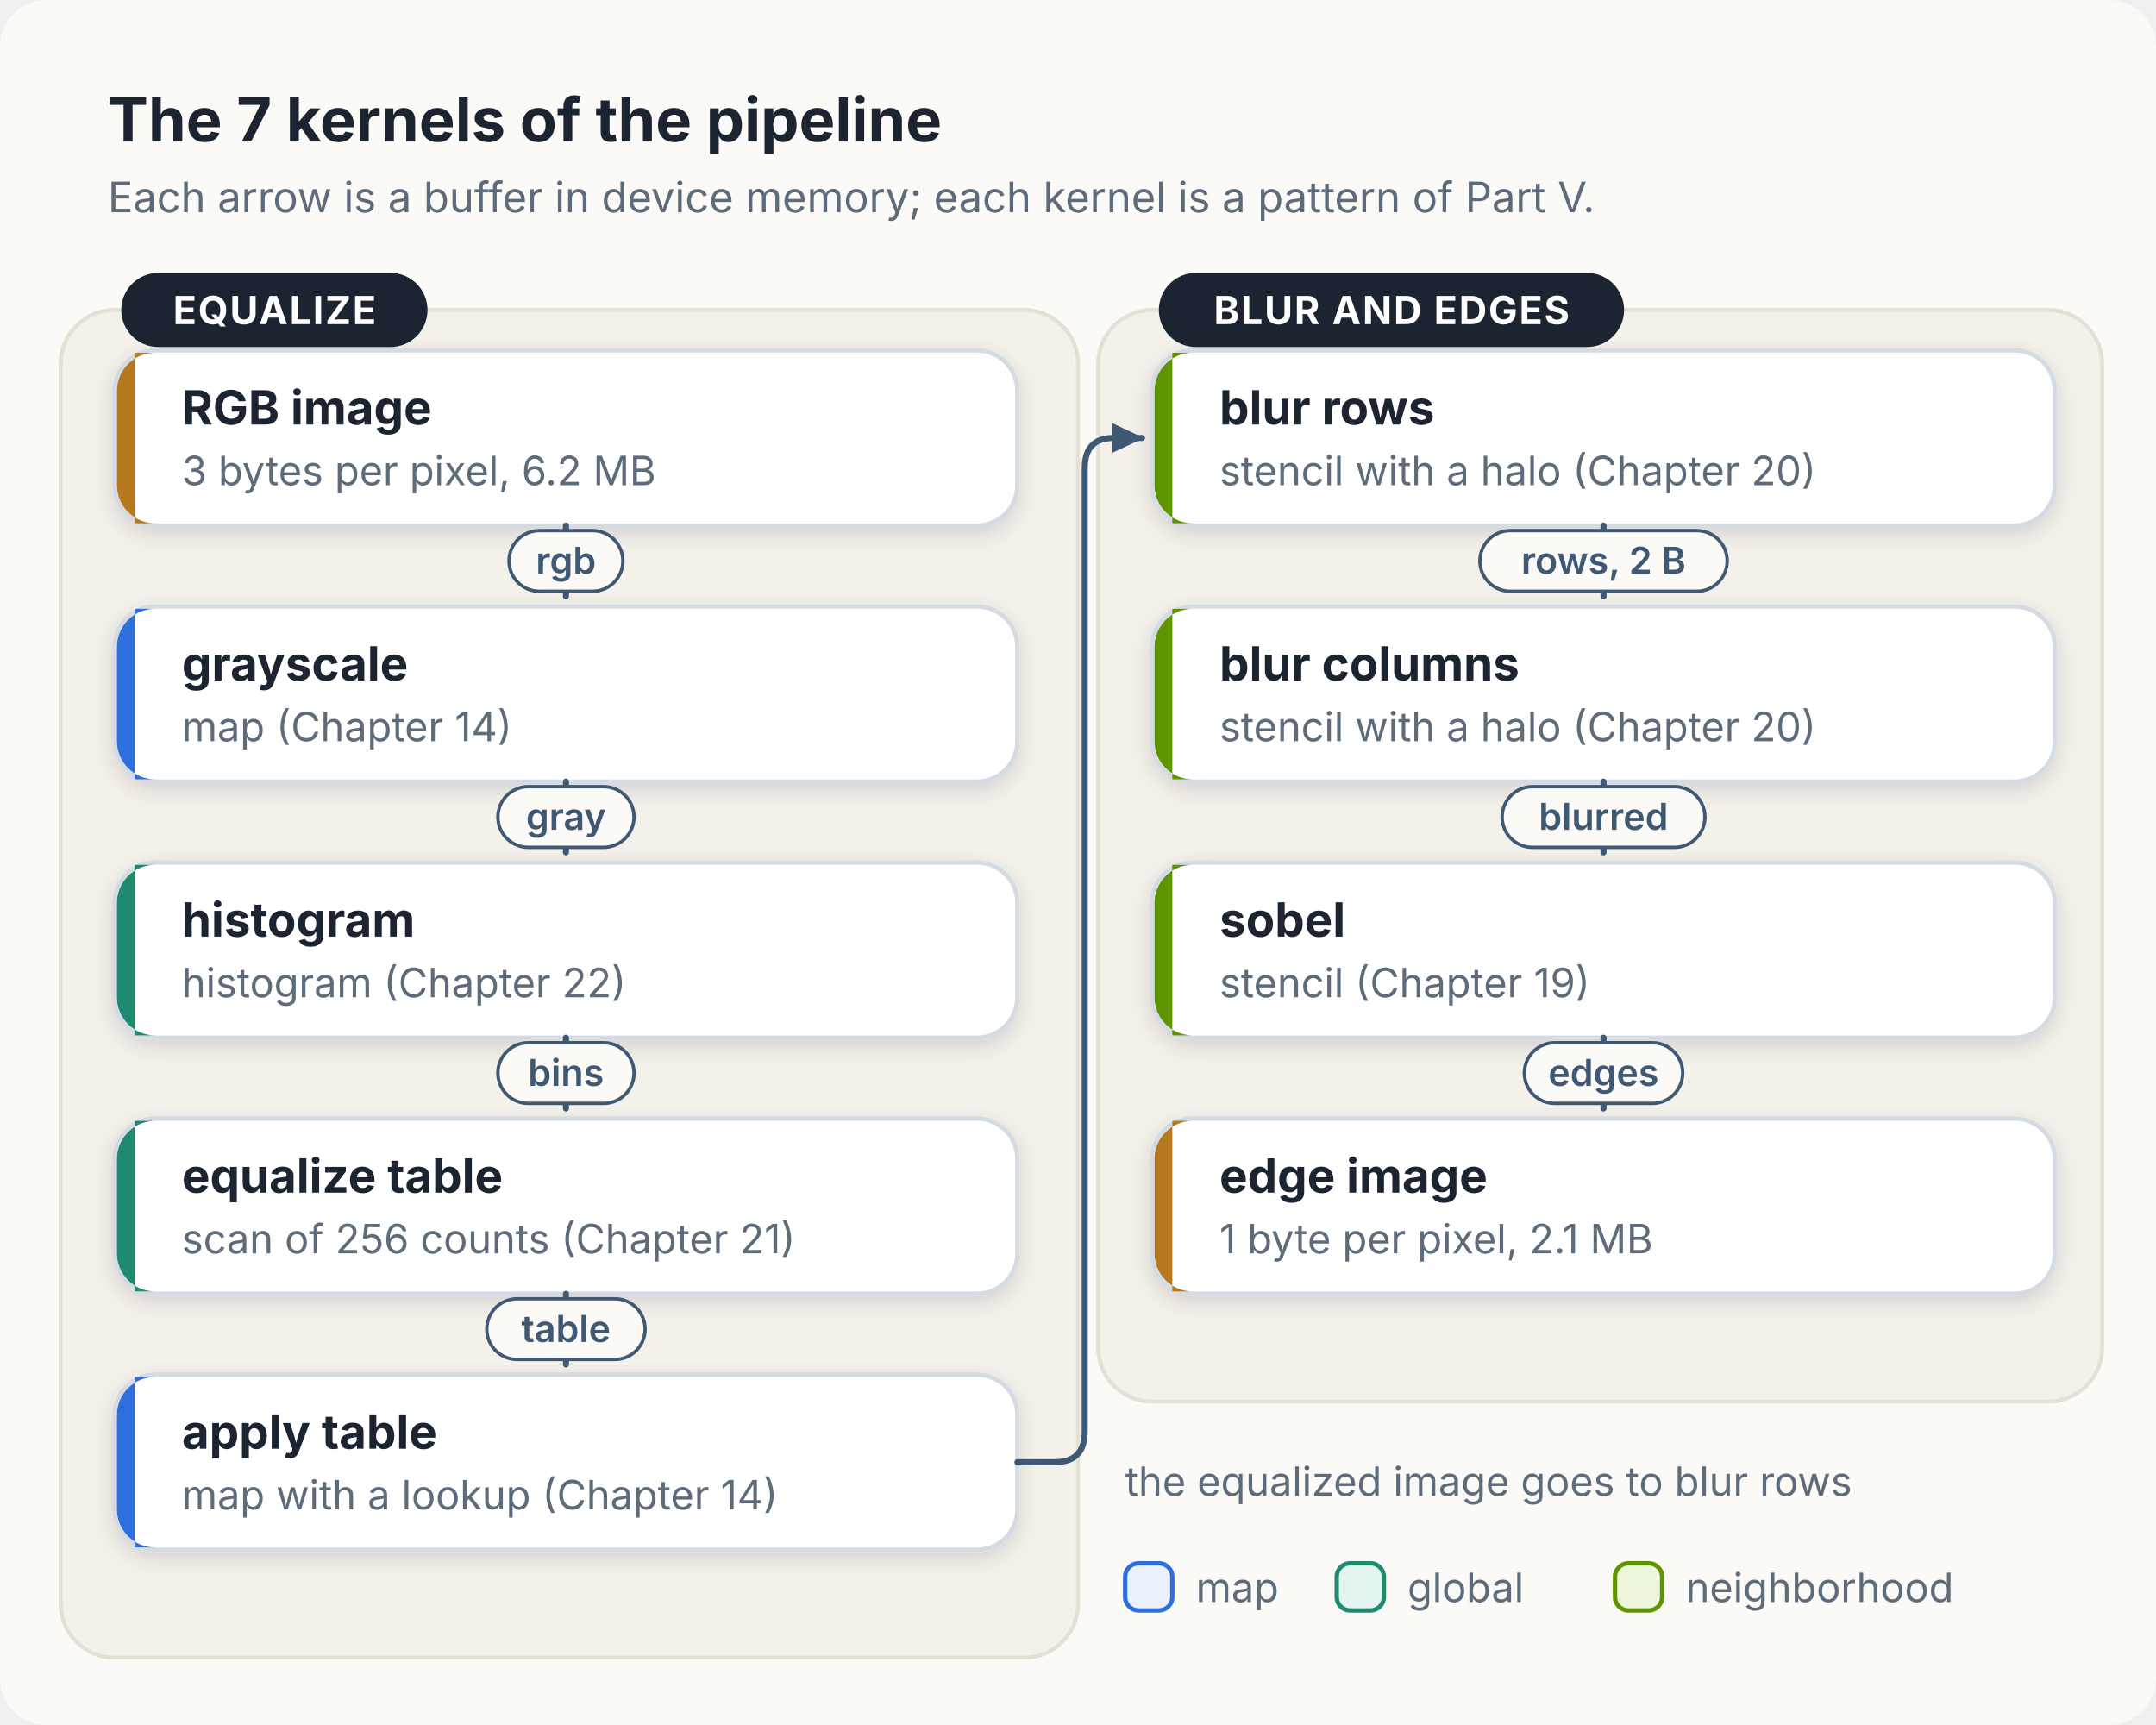
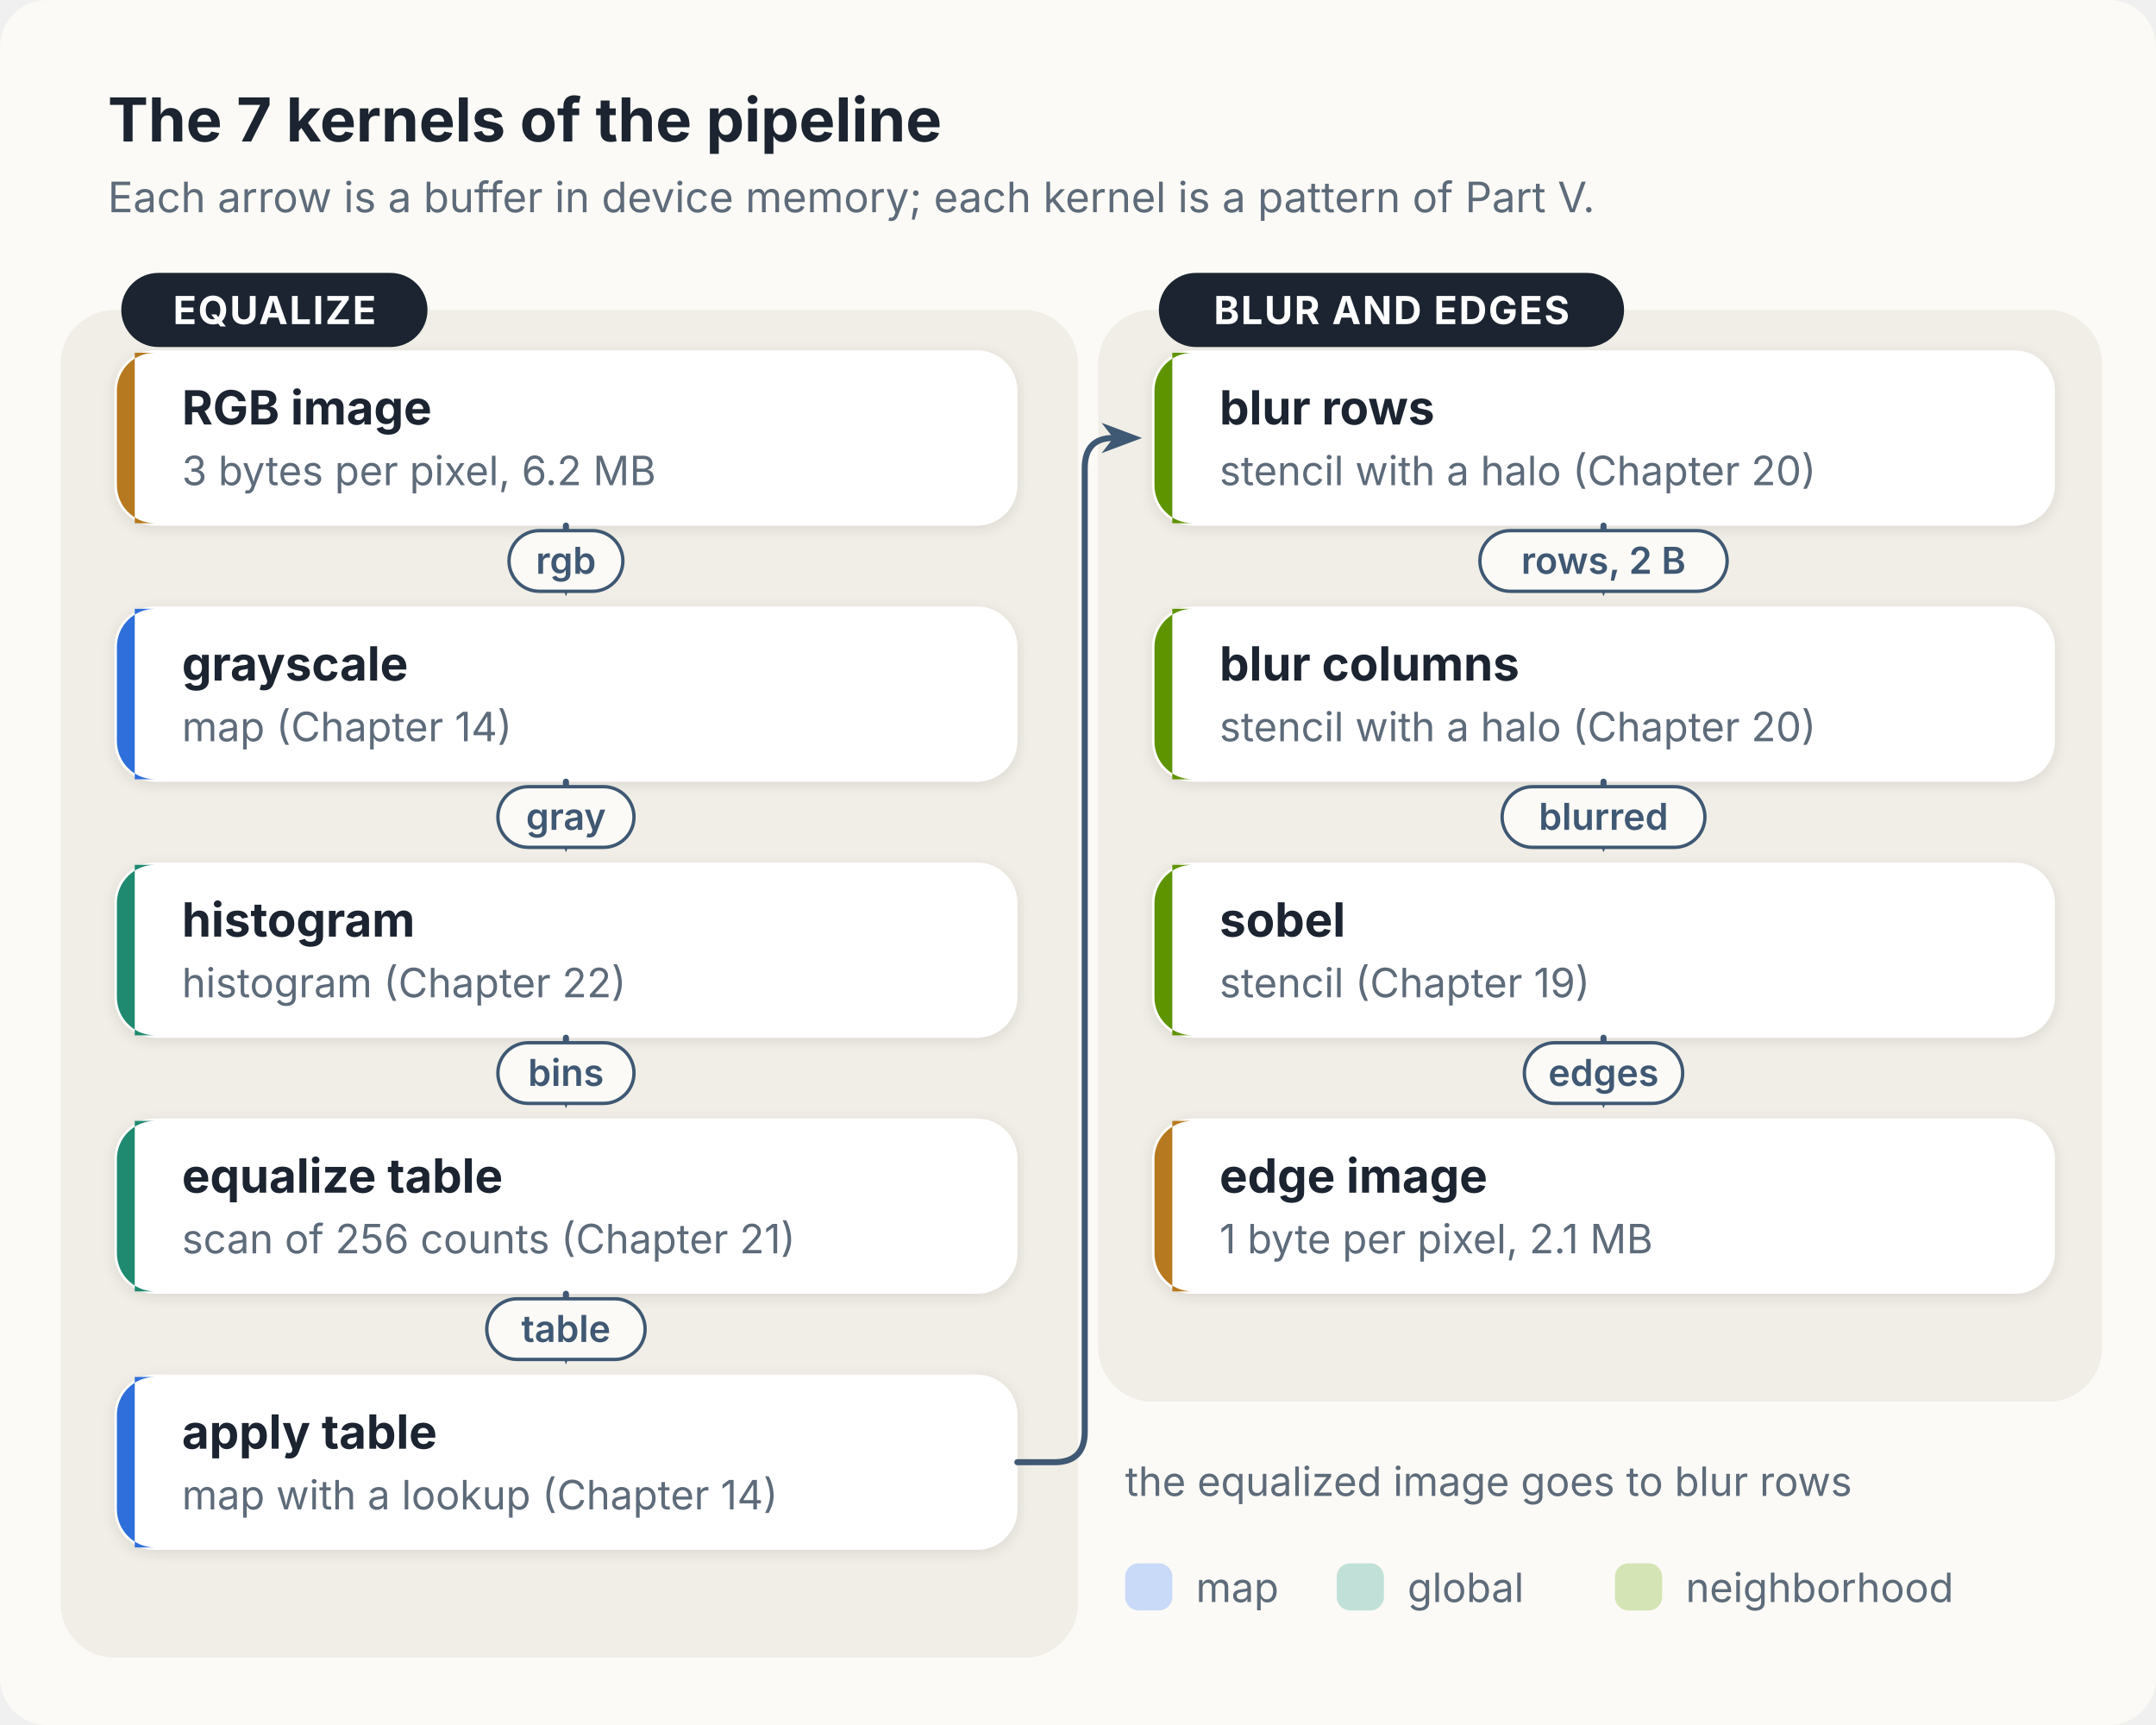
<svg xmlns="http://www.w3.org/2000/svg" viewBox="0 0 640 512" width="640" height="512" role="img" aria-label="The pipeline in 2 columns. Equalize: the RGB image of 3 bytes per pixel goes to grayscale, a map; histogram counts the gray levels into 256 bins; equalize table scans the 256 counts; apply table maps each pixel through the table. Blur and edges: blur rows and blur columns are stencils with a halo, sobel is a stencil, and the edge image has 1 byte per pixel, 2.1 MB.">
+   <defs>
+     <filter id="m3-shadow" x="-10%" y="-20%" width="120%" height="160%">
+       <feDropShadow dx="0" dy="1" stdDeviation="1" flood-color="#000" flood-opacity="0.18" />
+       <feDropShadow dx="0" dy="1" stdDeviation="2" flood-color="#000" flood-opacity="0.10" />
+     </filter>
+   </defs>
  <style>
    text { font-family: Inter, "Segoe UI", "Helvetica Neue", Helvetica, Arial, sans-serif; fill: #1B2430; }
    .title { font-size: 18px; font-weight: 650; }
    .lede { font-size: 12.5px; fill: #5D6B7A; }
    .name { font-size: 14px; font-weight: 650; }
    .sub { font-size: 12px; fill: #5D6B7A; }
    .note { font-size: 12px; fill: #5D6B7A; }
    .tab { font-size: 11.5px; font-weight: 650; letter-spacing: 0.04em; fill: #5D6B7A; }
    .mono { font-family: "JetBrains Mono", "SF Mono", Menlo, Consolas, monospace; font-size: 12px; }
    .dim { fill: #8794A3; }
    .strong { font-weight: 700; }
    .trap { fill: #CF4526; font-weight: 700; }
    .pill { font-size: 11px; font-weight: 600; }
    .wire { fill: none; stroke: #3F5873; stroke-width: 1.8; stroke-linecap: round; stroke-linejoin: round; }
    .wire.danger { stroke: #CF4526; stroke-dasharray: 6 5; }
    .wire.idle { stroke: #7F8EA0; stroke-dasharray: 2 5; }
  </style>
  <defs>
    <filter id="lift" x="-10%" y="-10%" width="120%" height="135%">
      <feDropShadow dx="0" dy="2" stdDeviation="3" flood-color="#1B2430" flood-opacity="0.13" />
    </filter>
    <linearGradient id="thor-body" x1="0" y1="0" x2="0" y2="1">
      <stop offset="0" stop-color="#C6CCD5" />
      <stop offset="1" stop-color="#979EA9" />
    </linearGradient>
    <linearGradient id="switch-body" x1="0" y1="0" x2="0" y2="1">
      <stop offset="0" stop-color="#3B4656" />
      <stop offset="1" stop-color="#232B37" />
    </linearGradient>
-     <marker id="head" viewBox="0 0 10 10" refX="8.5" refY="5" markerUnits="userSpaceOnUse" markerWidth="11" markerHeight="11" orient="auto">
-       <path d="M0.5,1 L9,5 L0.5,9 Z" fill="#3F5873" />
+     <marker id="head" viewBox="0 0 12 9" refX="6" refY="4.5" markerUnits="userSpaceOnUse" markerWidth="12" markerHeight="9" orient="auto">
+       <path d="M0,0 L12,4.5 L0,9 L3.5,4.5 Z" fill="#3F5873" />
    </marker>
-     <marker id="head-danger" viewBox="0 0 10 10" refX="8.5" refY="5" markerUnits="userSpaceOnUse" markerWidth="11" markerHeight="11" orient="auto">
-       <path d="M0.5,1 L9,5 L0.5,9 Z" fill="#CF4526" />
+     <marker id="head-danger" viewBox="0 0 12 9" refX="6" refY="4.5" markerUnits="userSpaceOnUse" markerWidth="12" markerHeight="9" orient="auto">
+       <path d="M0,0 L12,4.5 L0,9 L3.5,4.5 Z" fill="#CF4526" />
    </marker>
-     <marker id="head-idle" viewBox="0 0 10 10" refX="8.5" refY="5" markerUnits="userSpaceOnUse" markerWidth="11" markerHeight="11" orient="auto">
-       <path d="M0.5,1 L9,5 L0.5,9 Z" fill="#7F8EA0" />
+     <marker id="head-idle" viewBox="0 0 12 9" refX="6" refY="4.5" markerUnits="userSpaceOnUse" markerWidth="12" markerHeight="9" orient="auto">
+       <path d="M0,0 L12,4.5 L0,9 L3.5,4.5 Z" fill="#7F8EA0" />
    </marker>
  </defs>
  <rect width="640" height="512" rx="14" fill="#FBFAF6" />
  <text x="32.0" y="42.0" class="title" text-anchor="start" xml:space="preserve">The 7 kernels of the pipeline</text>
  <text x="32.0" y="63.0" class="lede" text-anchor="start" xml:space="preserve">Each arrow is a buffer in device memory; each kernel is a pattern of Part V.</text>
-   <rect x="18" y="92" width="302" height="400" rx="16" fill="#F3F1EA" stroke="#E4E0D4" stroke-width="1.2" />
+   <rect x="18" y="92" width="302" height="400" rx="16" fill="#F0EEE6" stroke="none" stroke-width="1.2" />
  <rect x="36" y="81" width="90.9" height="22" rx="11" fill="#1B2430" />
  <text x="81.5" y="96.2" class="tab" text-anchor="middle" style="fill:#FFFFFF" xml:space="preserve">EQUALIZE</text>
-   <rect x="326" y="92" width="298" height="324" rx="16" fill="#F3F1EA" stroke="#E4E0D4" stroke-width="1.2" />
+   <rect x="326" y="92" width="298" height="324" rx="16" fill="#F0EEE6" stroke="none" stroke-width="1.2" />
  <rect x="344" y="81" width="138.1" height="22" rx="11" fill="#1B2430" />
  <text x="413.1" y="96.2" class="tab" text-anchor="middle" style="fill:#FFFFFF" xml:space="preserve">BLUR AND EDGES</text>
-   <rect x="34" y="104" width="268" height="52" rx="12" fill="#FFFFFF" stroke="#D5DBE3" stroke-width="1.3" filter="url(#lift)" />
+   <rect filter="url(#m3-shadow)" x="34" y="104" width="268" height="52" rx="12" fill="#FFFFFF" stroke="none" stroke-width="1.3" />
  <path d="M46,104.7 H40 V155.3 H46 A11.3,11.3 0 0 1 34.7,144 V116 A11.3,11.3 0 0 1 46,104.7 Z" fill="#B7791F" />
  <text x="54.0" y="126.0" class="name" text-anchor="start" xml:space="preserve">RGB image</text>
  <text x="54.0" y="144.0" class="sub" text-anchor="start" xml:space="preserve">3 bytes per pixel, 6.2 MB</text>
-   <path class="wire" d="M168.0,156 L168.0,177" marker-end="url(#head)" />
+   <path class="wire" d="M168.0,156 L168.0,171.0" marker-end="url(#head)" />
  <rect x="151.1" y="157.5" width="33.8" height="18" rx="9" fill="#FBFAF6" stroke="#3F5873" stroke-width="1" />
  <text x="168.0" y="170.3" class="pill" text-anchor="middle" style="fill:#3F5873" xml:space="preserve">rgb</text>
-   <rect x="34" y="180" width="268" height="52" rx="12" fill="#FFFFFF" stroke="#D5DBE3" stroke-width="1.3" filter="url(#lift)" />
+   <rect filter="url(#m3-shadow)" x="34" y="180" width="268" height="52" rx="12" fill="#FFFFFF" stroke="none" stroke-width="1.3" />
  <path d="M46,180.7 H40 V231.3 H46 A11.3,11.3 0 0 1 34.7,220 V192 A11.3,11.3 0 0 1 46,180.7 Z" fill="#2F6FDB" />
  <text x="54.0" y="202.0" class="name" text-anchor="start" xml:space="preserve">grayscale</text>
  <text x="54.0" y="220.0" class="sub" text-anchor="start" xml:space="preserve">map (Chapter 14)</text>
-   <path class="wire" d="M168.0,232 L168.0,253" marker-end="url(#head)" />
+   <path class="wire" d="M168.0,232 L168.0,247.0" marker-end="url(#head)" />
  <rect x="147.8" y="233.5" width="40.4" height="18" rx="9" fill="#FBFAF6" stroke="#3F5873" stroke-width="1" />
  <text x="168.0" y="246.3" class="pill" text-anchor="middle" style="fill:#3F5873" xml:space="preserve">gray</text>
-   <rect x="34" y="256" width="268" height="52" rx="12" fill="#FFFFFF" stroke="#D5DBE3" stroke-width="1.3" filter="url(#lift)" />
+   <rect filter="url(#m3-shadow)" x="34" y="256" width="268" height="52" rx="12" fill="#FFFFFF" stroke="none" stroke-width="1.3" />
  <path d="M46,256.7 H40 V307.3 H46 A11.3,11.3 0 0 1 34.7,296 V268 A11.3,11.3 0 0 1 46,256.7 Z" fill="#1F8A70" />
  <text x="54.0" y="278.0" class="name" text-anchor="start" xml:space="preserve">histogram</text>
  <text x="54.0" y="296.0" class="sub" text-anchor="start" xml:space="preserve">histogram (Chapter 22)</text>
-   <path class="wire" d="M168.0,308 L168.0,329" marker-end="url(#head)" />
+   <path class="wire" d="M168.0,308 L168.0,323.0" marker-end="url(#head)" />
  <rect x="147.8" y="309.5" width="40.4" height="18" rx="9" fill="#FBFAF6" stroke="#3F5873" stroke-width="1" />
  <text x="168.0" y="322.3" class="pill" text-anchor="middle" style="fill:#3F5873" xml:space="preserve">bins</text>
-   <rect x="34" y="332" width="268" height="52" rx="12" fill="#FFFFFF" stroke="#D5DBE3" stroke-width="1.3" filter="url(#lift)" />
+   <rect filter="url(#m3-shadow)" x="34" y="332" width="268" height="52" rx="12" fill="#FFFFFF" stroke="none" stroke-width="1.3" />
  <path d="M46,332.7 H40 V383.3 H46 A11.3,11.3 0 0 1 34.7,372 V344 A11.3,11.3 0 0 1 46,332.7 Z" fill="#1F8A70" />
  <text x="54.0" y="354.0" class="name" text-anchor="start" xml:space="preserve">equalize table</text>
  <text x="54.0" y="372.0" class="sub" text-anchor="start" xml:space="preserve">scan of 256 counts (Chapter 21)</text>
-   <path class="wire" d="M168.0,384 L168.0,405" marker-end="url(#head)" />
+   <path class="wire" d="M168.0,384 L168.0,399.0" marker-end="url(#head)" />
  <rect x="144.5" y="385.5" width="47.0" height="18" rx="9" fill="#FBFAF6" stroke="#3F5873" stroke-width="1" />
  <text x="168.0" y="398.3" class="pill" text-anchor="middle" style="fill:#3F5873" xml:space="preserve">table</text>
-   <rect x="34" y="408" width="268" height="52" rx="12" fill="#FFFFFF" stroke="#D5DBE3" stroke-width="1.3" filter="url(#lift)" />
+   <rect filter="url(#m3-shadow)" x="34" y="408" width="268" height="52" rx="12" fill="#FFFFFF" stroke="none" stroke-width="1.3" />
  <path d="M46,408.7 H40 V459.3 H46 A11.3,11.3 0 0 1 34.7,448 V420 A11.3,11.3 0 0 1 46,408.7 Z" fill="#2F6FDB" />
  <text x="54.0" y="430.0" class="name" text-anchor="start" xml:space="preserve">apply table</text>
  <text x="54.0" y="448.0" class="sub" text-anchor="start" xml:space="preserve">map with a lookup (Chapter 14)</text>
-   <rect x="342" y="104" width="268" height="52" rx="12" fill="#FFFFFF" stroke="#D5DBE3" stroke-width="1.3" filter="url(#lift)" />
+   <rect filter="url(#m3-shadow)" x="342" y="104" width="268" height="52" rx="12" fill="#FFFFFF" stroke="none" stroke-width="1.3" />
  <path d="M354,104.7 H348 V155.3 H354 A11.3,11.3 0 0 1 342.7,144 V116 A11.3,11.3 0 0 1 354,104.7 Z" fill="#5E9400" />
  <text x="362.0" y="126.0" class="name" text-anchor="start" xml:space="preserve">blur rows</text>
  <text x="362.0" y="144.0" class="sub" text-anchor="start" xml:space="preserve">stencil with a halo (Chapter 20)</text>
-   <path class="wire" d="M476.0,156 L476.0,177" marker-end="url(#head)" />
+   <path class="wire" d="M476.0,156 L476.0,171.0" marker-end="url(#head)" />
  <rect x="439.3" y="157.5" width="73.4" height="18" rx="9" fill="#FBFAF6" stroke="#3F5873" stroke-width="1" />
  <text x="476.0" y="170.3" class="pill" text-anchor="middle" style="fill:#3F5873" xml:space="preserve">rows, 2 B</text>
-   <rect x="342" y="180" width="268" height="52" rx="12" fill="#FFFFFF" stroke="#D5DBE3" stroke-width="1.3" filter="url(#lift)" />
+   <rect filter="url(#m3-shadow)" x="342" y="180" width="268" height="52" rx="12" fill="#FFFFFF" stroke="none" stroke-width="1.3" />
  <path d="M354,180.7 H348 V231.3 H354 A11.3,11.3 0 0 1 342.7,220 V192 A11.3,11.3 0 0 1 354,180.7 Z" fill="#5E9400" />
  <text x="362.0" y="202.0" class="name" text-anchor="start" xml:space="preserve">blur columns</text>
  <text x="362.0" y="220.0" class="sub" text-anchor="start" xml:space="preserve">stencil with a halo (Chapter 20)</text>
-   <path class="wire" d="M476.0,232 L476.0,253" marker-end="url(#head)" />
+   <path class="wire" d="M476.0,232 L476.0,247.0" marker-end="url(#head)" />
  <rect x="445.9" y="233.5" width="60.2" height="18" rx="9" fill="#FBFAF6" stroke="#3F5873" stroke-width="1" />
  <text x="476.0" y="246.3" class="pill" text-anchor="middle" style="fill:#3F5873" xml:space="preserve">blurred</text>
-   <rect x="342" y="256" width="268" height="52" rx="12" fill="#FFFFFF" stroke="#D5DBE3" stroke-width="1.3" filter="url(#lift)" />
+   <rect filter="url(#m3-shadow)" x="342" y="256" width="268" height="52" rx="12" fill="#FFFFFF" stroke="none" stroke-width="1.3" />
  <path d="M354,256.7 H348 V307.3 H354 A11.3,11.3 0 0 1 342.7,296 V268 A11.3,11.3 0 0 1 354,256.7 Z" fill="#5E9400" />
  <text x="362.0" y="278.0" class="name" text-anchor="start" xml:space="preserve">sobel</text>
  <text x="362.0" y="296.0" class="sub" text-anchor="start" xml:space="preserve">stencil (Chapter 19)</text>
-   <path class="wire" d="M476.0,308 L476.0,329" marker-end="url(#head)" />
+   <path class="wire" d="M476.0,308 L476.0,323.0" marker-end="url(#head)" />
  <rect x="452.5" y="309.5" width="47.0" height="18" rx="9" fill="#FBFAF6" stroke="#3F5873" stroke-width="1" />
  <text x="476.0" y="322.3" class="pill" text-anchor="middle" style="fill:#3F5873" xml:space="preserve">edges</text>
-   <rect x="342" y="332" width="268" height="52" rx="12" fill="#FFFFFF" stroke="#D5DBE3" stroke-width="1.3" filter="url(#lift)" />
+   <rect filter="url(#m3-shadow)" x="342" y="332" width="268" height="52" rx="12" fill="#FFFFFF" stroke="none" stroke-width="1.3" />
  <path d="M354,332.7 H348 V383.3 H354 A11.3,11.3 0 0 1 342.7,372 V344 A11.3,11.3 0 0 1 354,332.7 Z" fill="#B7791F" />
  <text x="362.0" y="354.0" class="name" text-anchor="start" xml:space="preserve">edge image</text>
  <text x="362.0" y="372.0" class="sub" text-anchor="start" xml:space="preserve">1 byte per pixel, 2.1 MB</text>
-   <path class="wire" d="M302,434.0 L313,434.0 Q322,434.0 322,425.0 L322,139.0 Q322,130.0 330.5,130.0 L339,130.0" marker-end="url(#head)" />
+   <path class="wire" d="M302,434.0 L313,434.0 Q322,434.0 322,425.0 L322,139.0 Q322,130.0 330.5,130.0 L333.0,130.0" marker-end="url(#head)" />
  <text x="334.0" y="444.0" class="note" text-anchor="start" xml:space="preserve">the equalized image goes to blur rows</text>
-   <rect x="334" y="464" width="14" height="14" rx="4" fill="#EAF1FD" stroke="#2F6FDB" stroke-width="1.3" />
+   <rect x="334" y="464" width="14" height="14" rx="4" fill="#C8DAF7" stroke="none" stroke-width="1.3" />
  <text x="355.0" y="475.5" class="note" text-anchor="start" xml:space="preserve">map</text>
-   <rect x="396.8" y="464" width="14" height="14" rx="4" fill="#E4F4EF" stroke="#1F8A70" stroke-width="1.3" />
+   <rect x="396.8" y="464" width="14" height="14" rx="4" fill="#C1E1D8" stroke="none" stroke-width="1.3" />
  <text x="417.8" y="475.5" class="note" text-anchor="start" xml:space="preserve">global</text>
-   <rect x="479.4" y="464" width="14" height="14" rx="4" fill="#EEF6DC" stroke="#5E9400" stroke-width="1.3" />
+   <rect x="479.4" y="464" width="14" height="14" rx="4" fill="#D4E4B4" stroke="none" stroke-width="1.3" />
  <text x="500.4" y="475.5" class="note" text-anchor="start" xml:space="preserve">neighborhood</text>
</svg>
